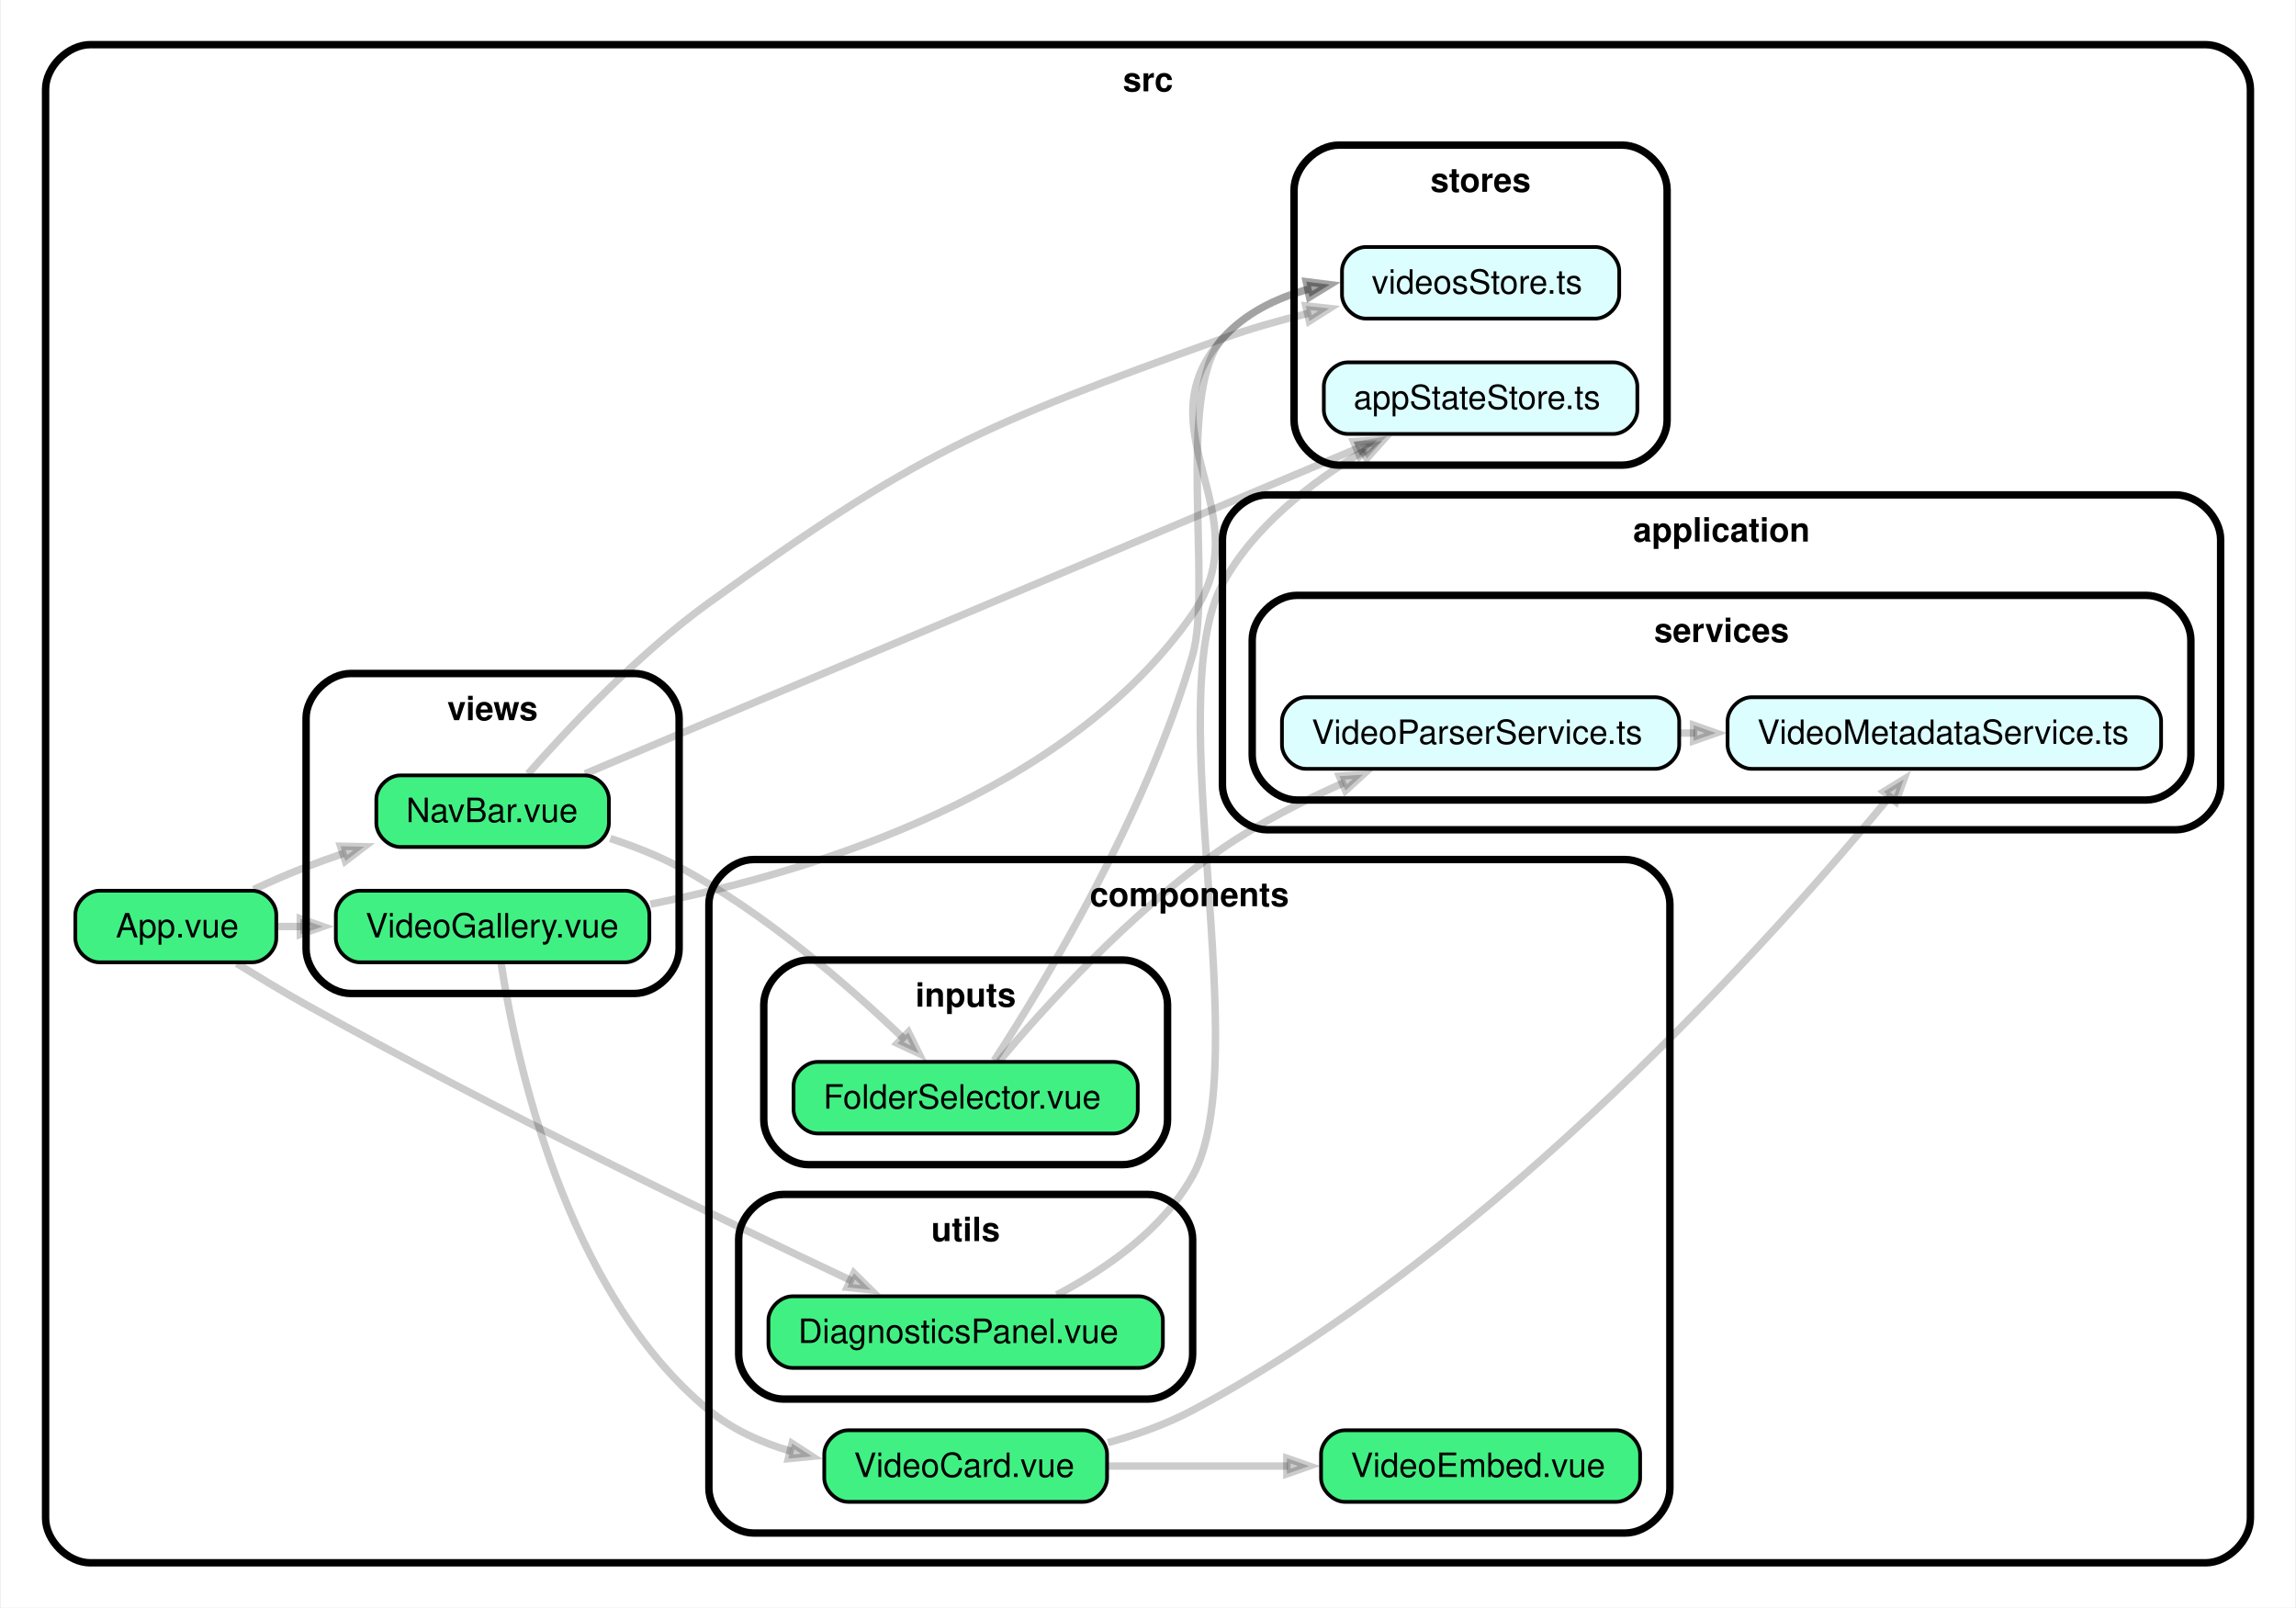
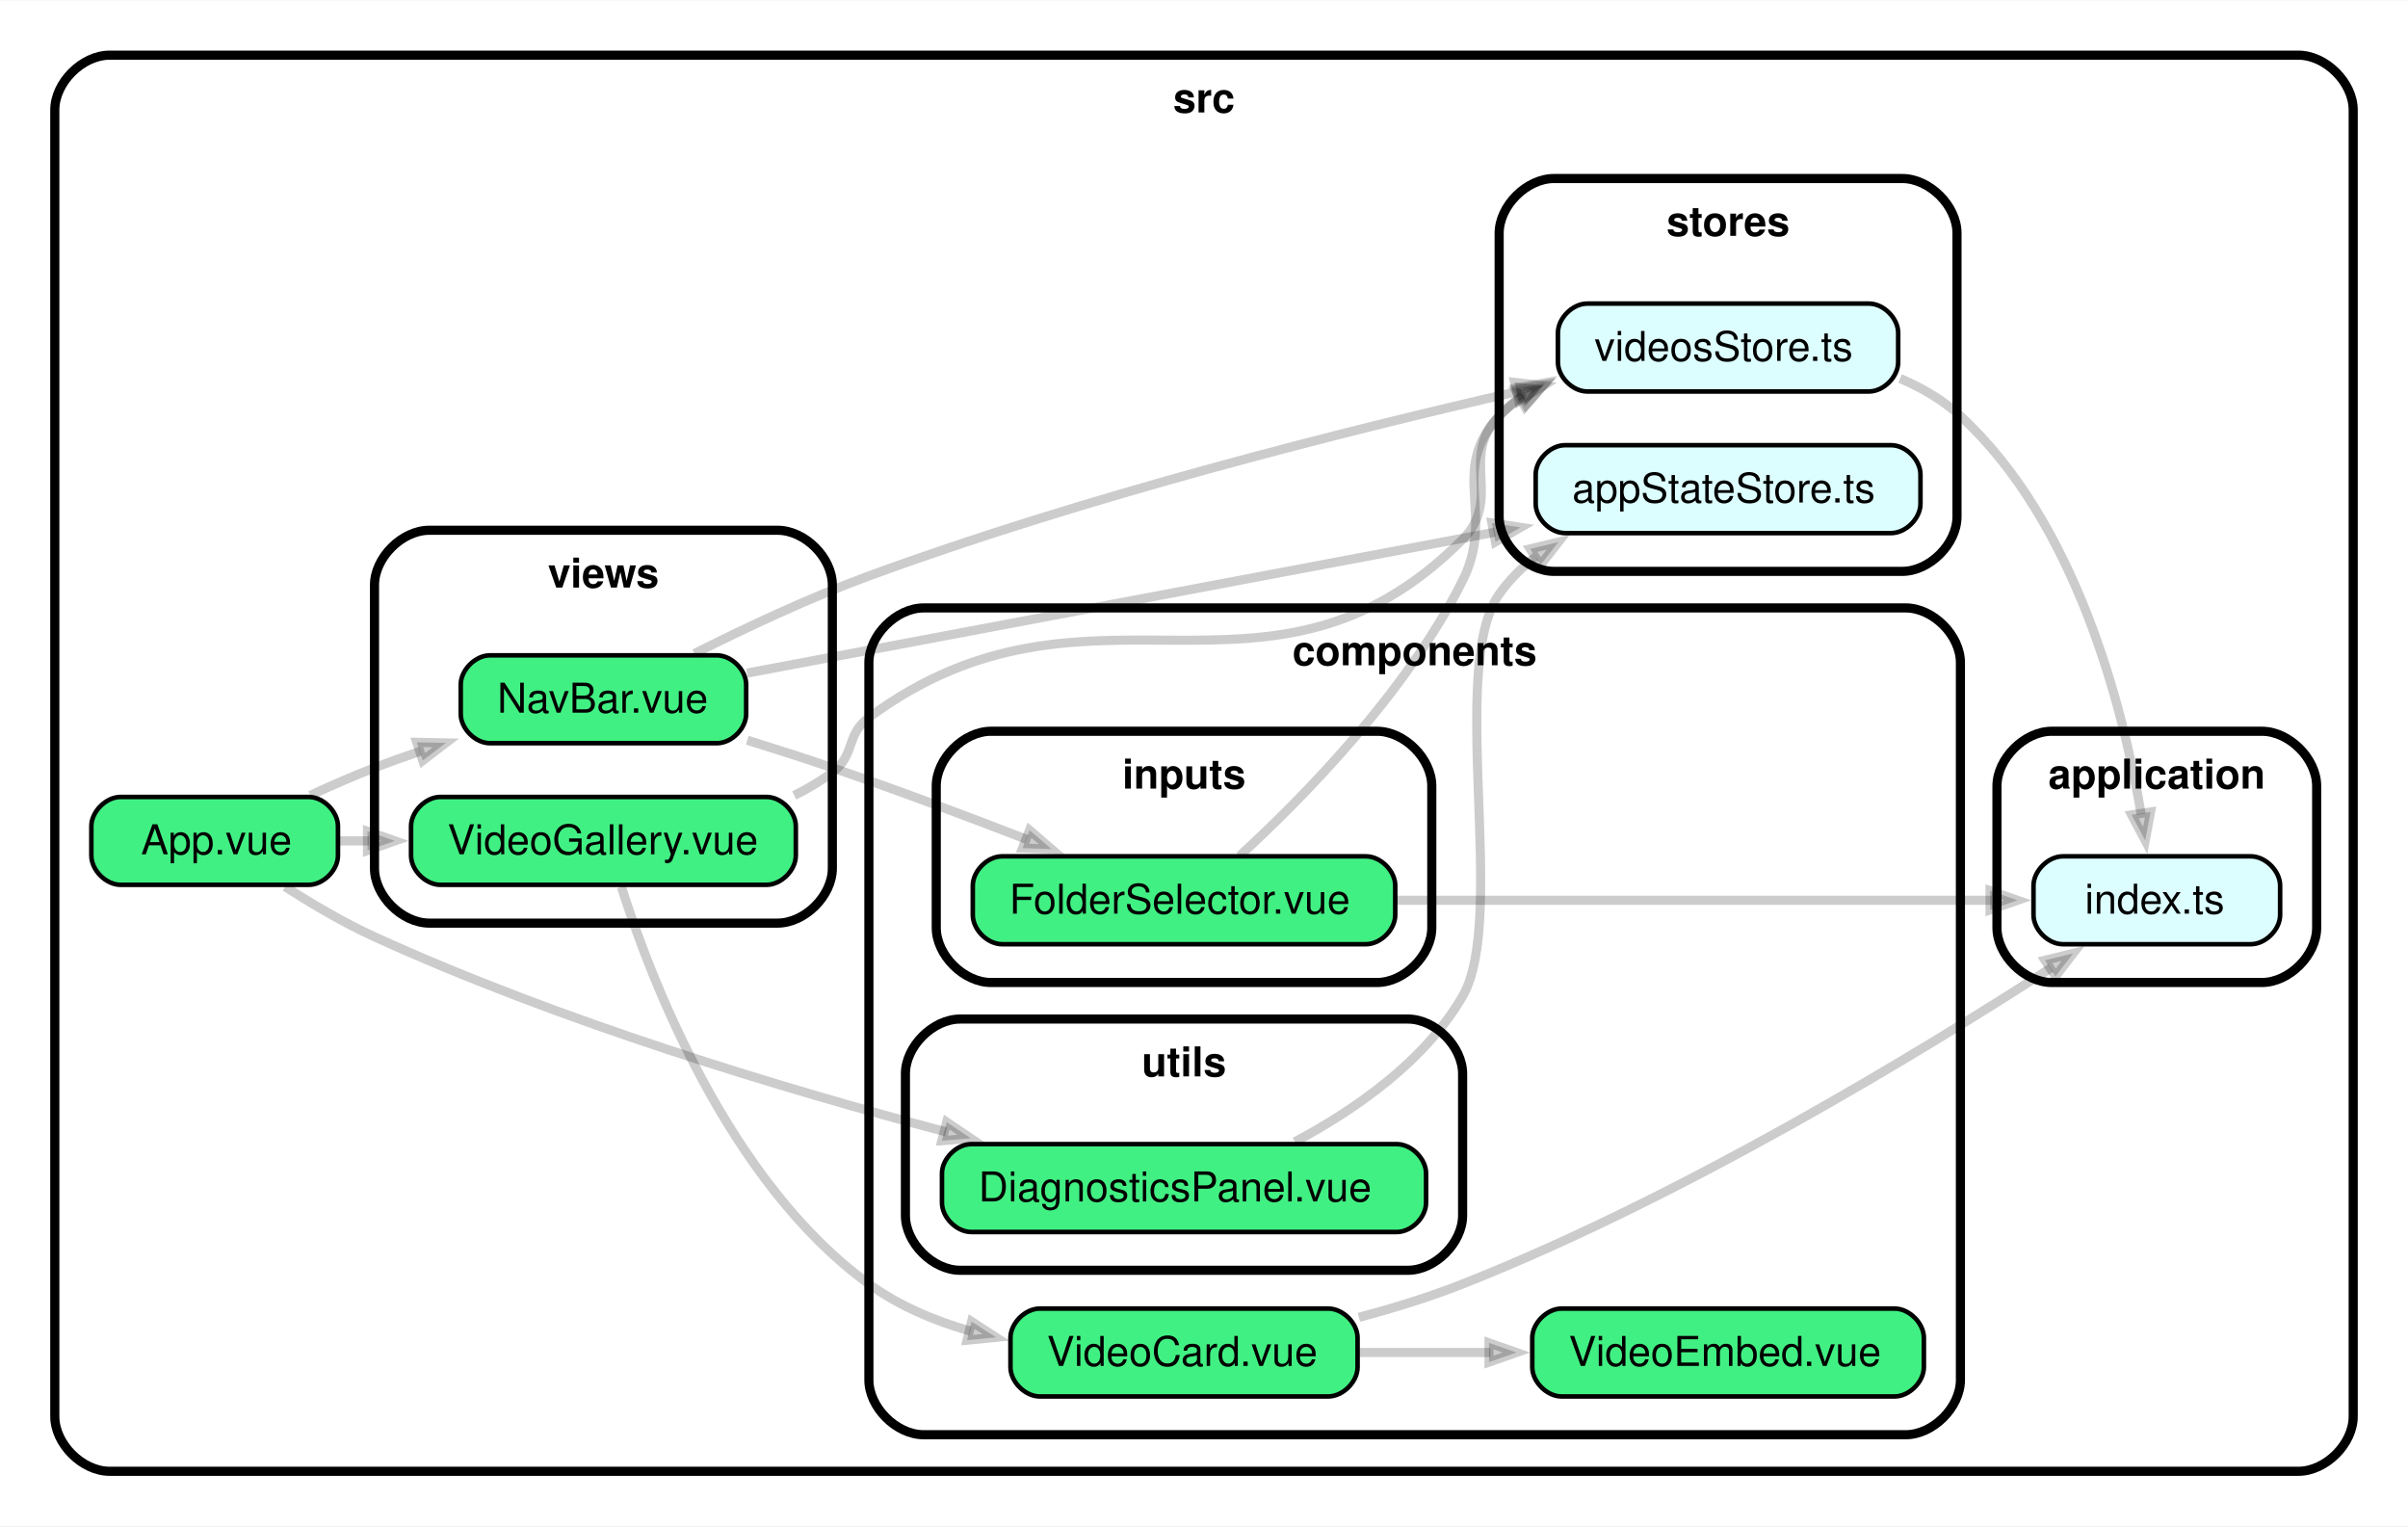
- <svg xmlns="http://www.w3.org/2000/svg" xmlns:xlink="http://www.w3.org/1999/xlink" width="617pt" height="432pt" viewBox="0.00 0.00 616.50 432.00">
-   <g id="graph0" class="graph" transform="scale(1 1) rotate(0) translate(4 428)">
-     <polygon fill="white" stroke="none" points="-4,4 -4,-428 612.5,-428 612.5,4 -4,4" />
+ <svg xmlns="http://www.w3.org/2000/svg" xmlns:xlink="http://www.w3.org/1999/xlink" width="527pt" height="334pt" viewBox="0.00 0.00 527.25 334.00">
+   <g id="graph0" class="graph" transform="scale(1 1) rotate(0) translate(4 330)">
+     <polygon fill="white" stroke="none" points="-4,4 -4,-330 523.25,-330 523.25,4 -4,4" />
    <g id="clust1" class="cluster">
-       <path fill="#ffffff" stroke="black" stroke-width="2" d="M20,-8C20,-8 588.5,-8 588.5,-8 594.5,-8 600.5,-14 600.5,-20 600.5,-20 600.5,-404 600.5,-404 600.5,-410 594.5,-416 588.5,-416 588.5,-416 20,-416 20,-416 14,-416 8,-410 8,-404 8,-404 8,-20 8,-20 8,-14 14,-8 20,-8" />
-       <text text-anchor="middle" x="304.25" y="-403.45" font-family="Helvetica,sans-Serif" font-weight="bold" font-size="9.00">src</text>
-     </g>
-     <g id="clust2" class="cluster">
-       <path fill="#ffffff" stroke="black" stroke-width="2" d="M336.25,-205C336.25,-205 580.5,-205 580.5,-205 586.5,-205 592.5,-211 592.5,-217 592.5,-217 592.5,-283 592.5,-283 592.5,-289 586.5,-295 580.5,-295 580.5,-295 336.25,-295 336.25,-295 330.25,-295 324.25,-289 324.25,-283 324.25,-283 324.25,-217 324.25,-217 324.25,-211 330.25,-205 336.25,-205" />
-       <text text-anchor="middle" x="458.38" y="-282.45" font-family="Helvetica,sans-Serif" font-weight="bold" font-size="9.00">application</text>
+       <path fill="#ffffff" stroke="black" stroke-width="2" d="M20,-8C20,-8 499.25,-8 499.25,-8 505.25,-8 511.25,-14 511.25,-20 511.25,-20 511.25,-306 511.25,-306 511.25,-312 505.25,-318 499.25,-318 499.25,-318 20,-318 20,-318 14,-318 8,-312 8,-306 8,-306 8,-20 8,-20 8,-14 14,-8 20,-8" />
+       <text text-anchor="middle" x="259.62" y="-305.45" font-family="Helvetica,sans-Serif" font-weight="bold" font-size="9.00">src</text>
    </g>
    <g id="clust3" class="cluster">
-       <path fill="#ffffff" stroke="black" stroke-width="2" d="M344.25,-213C344.25,-213 572.5,-213 572.5,-213 578.5,-213 584.5,-219 584.5,-225 584.5,-225 584.5,-256 584.5,-256 584.5,-262 578.5,-268 572.5,-268 572.5,-268 344.25,-268 344.25,-268 338.25,-268 332.25,-262 332.25,-256 332.25,-256 332.25,-225 332.25,-225 332.25,-219 338.25,-213 344.25,-213" />
-       <text text-anchor="middle" x="458.38" y="-255.45" font-family="Helvetica,sans-Serif" font-weight="bold" font-size="9.00">services</text>
+       <path fill="#ffffff" stroke="black" stroke-width="2" d="M198.25,-16C198.25,-16 413.25,-16 413.25,-16 419.25,-16 425.25,-22 425.25,-28 425.25,-28 425.25,-185 425.25,-185 425.25,-191 419.25,-197 413.25,-197 413.25,-197 198.25,-197 198.25,-197 192.25,-197 186.25,-191 186.25,-185 186.25,-185 186.25,-28 186.25,-28 186.25,-22 192.25,-16 198.25,-16" />
+       <text text-anchor="middle" x="305.75" y="-184.45" font-family="Helvetica,sans-Serif" font-weight="bold" font-size="9.00">components</text>
+     </g>
+     <g id="clust5" class="cluster">
+       <path fill="#ffffff" stroke="black" stroke-width="2" d="M206.25,-52C206.25,-52 304.25,-52 304.25,-52 310.25,-52 316.25,-58 316.25,-64 316.25,-64 316.25,-95 316.25,-95 316.25,-101 310.25,-107 304.25,-107 304.25,-107 206.25,-107 206.25,-107 200.25,-107 194.25,-101 194.25,-95 194.25,-95 194.25,-64 194.25,-64 194.25,-58 200.25,-52 206.25,-52" />
+       <text text-anchor="middle" x="255.25" y="-94.45" font-family="Helvetica,sans-Serif" font-weight="bold" font-size="9.00">utils</text>
    </g>
    <g id="clust4" class="cluster">
-       <path fill="#ffffff" stroke="black" stroke-width="2" d="M198.25,-16C198.25,-16 432.5,-16 432.5,-16 438.5,-16 444.5,-22 444.5,-28 444.5,-28 444.5,-185 444.5,-185 444.5,-191 438.5,-197 432.5,-197 432.5,-197 198.25,-197 198.25,-197 192.25,-197 186.25,-191 186.25,-185 186.25,-185 186.25,-28 186.25,-28 186.25,-22 192.25,-16 198.25,-16" />
-       <text text-anchor="middle" x="315.38" y="-184.45" font-family="Helvetica,sans-Serif" font-weight="bold" font-size="9.00">components</text>
-     </g>
-     <g id="clust5" class="cluster">
      <path fill="#ffffff" stroke="black" stroke-width="2" d="M213,-115C213,-115 297.5,-115 297.5,-115 303.5,-115 309.5,-121 309.5,-127 309.5,-127 309.5,-158 309.5,-158 309.5,-164 303.5,-170 297.5,-170 297.5,-170 213,-170 213,-170 207,-170 201,-164 201,-158 201,-158 201,-127 201,-127 201,-121 207,-115 213,-115" />
      <text text-anchor="middle" x="255.25" y="-157.45" font-family="Helvetica,sans-Serif" font-weight="bold" font-size="9.00">inputs</text>
    </g>
+     <g id="clust2" class="cluster">
+       <path fill="#ffffff" stroke="black" stroke-width="2" d="M445.25,-115C445.25,-115 491.25,-115 491.25,-115 497.25,-115 503.25,-121 503.25,-127 503.25,-127 503.25,-158 503.25,-158 503.25,-164 497.25,-170 491.25,-170 491.25,-170 445.25,-170 445.25,-170 439.25,-170 433.25,-164 433.25,-158 433.25,-158 433.25,-127 433.25,-127 433.25,-121 439.25,-115 445.25,-115" />
+       <text text-anchor="middle" x="468.25" y="-157.45" font-family="Helvetica,sans-Serif" font-weight="bold" font-size="9.00">application</text>
+     </g>
    <g id="clust6" class="cluster">
-       <path fill="#ffffff" stroke="black" stroke-width="2" d="M206.25,-52C206.25,-52 304.25,-52 304.25,-52 310.25,-52 316.25,-58 316.25,-64 316.25,-64 316.25,-95 316.25,-95 316.25,-101 310.25,-107 304.25,-107 304.25,-107 206.25,-107 206.25,-107 200.25,-107 194.25,-101 194.25,-95 194.25,-95 194.25,-64 194.25,-64 194.25,-58 200.25,-52 206.25,-52" />
-       <text text-anchor="middle" x="255.25" y="-94.45" font-family="Helvetica,sans-Serif" font-weight="bold" font-size="9.00">utils</text>
-     </g>
-     <g id="clust8" class="cluster">
-       <path fill="#ffffff" stroke="black" stroke-width="2" d="M90,-161C90,-161 166.25,-161 166.25,-161 172.25,-161 178.25,-167 178.25,-173 178.25,-173 178.25,-235 178.25,-235 178.25,-241 172.25,-247 166.25,-247 166.25,-247 90,-247 90,-247 84,-247 78,-241 78,-235 78,-235 78,-173 78,-173 78,-167 84,-161 90,-161" />
-       <text text-anchor="middle" x="128.12" y="-234.45" font-family="Helvetica,sans-Serif" font-weight="bold" font-size="9.00">views</text>
+       <path fill="#ffffff" stroke="black" stroke-width="2" d="M336.25,-205C336.25,-205 412.5,-205 412.5,-205 418.5,-205 424.5,-211 424.5,-217 424.5,-217 424.5,-279 424.5,-279 424.5,-285 418.5,-291 412.5,-291 412.5,-291 336.25,-291 336.25,-291 330.25,-291 324.25,-285 324.25,-279 324.25,-279 324.25,-217 324.25,-217 324.25,-211 330.25,-205 336.25,-205" />
+       <text text-anchor="middle" x="374.38" y="-278.45" font-family="Helvetica,sans-Serif" font-weight="bold" font-size="9.00">stores</text>
    </g>
    <g id="clust7" class="cluster">
-       <path fill="#ffffff" stroke="black" stroke-width="2" d="M355.5,-303C355.5,-303 431.75,-303 431.75,-303 437.75,-303 443.75,-309 443.75,-315 443.75,-315 443.75,-377 443.75,-377 443.75,-383 437.75,-389 431.75,-389 431.75,-389 355.5,-389 355.5,-389 349.5,-389 343.5,-383 343.5,-377 343.5,-377 343.5,-315 343.5,-315 343.5,-309 349.5,-303 355.5,-303" />
-       <text text-anchor="middle" x="393.62" y="-376.45" font-family="Helvetica,sans-Serif" font-weight="bold" font-size="9.00">stores</text>
+       <path fill="#ffffff" stroke="black" stroke-width="2" d="M90,-128C90,-128 166.25,-128 166.25,-128 172.25,-128 178.25,-134 178.25,-140 178.25,-140 178.25,-202 178.25,-202 178.25,-208 172.25,-214 166.25,-214 166.25,-214 90,-214 90,-214 84,-214 78,-208 78,-202 78,-202 78,-140 78,-140 78,-134 84,-128 90,-128" />
+       <text text-anchor="middle" x="128.12" y="-201.45" font-family="Helvetica,sans-Serif" font-weight="bold" font-size="9.00">views</text>
    </g>
    <g id="node1" class="node">
      <g id="a_node1">
        <a xlink:href="src/App.vue" xlink:title="App.vue">
-           <path fill="#41f083" stroke="black" d="M63.58,-188.62C63.58,-188.62 22.42,-188.62 22.42,-188.62 19.21,-188.62 16,-185.42 16,-182.21 16,-182.21 16,-175.79 16,-175.79 16,-172.58 19.21,-169.38 22.42,-169.38 22.42,-169.38 63.58,-169.38 63.58,-169.38 66.79,-169.38 70,-172.58 70,-175.79 70,-175.79 70,-182.21 70,-182.21 70,-185.42 66.79,-188.62 63.58,-188.62" />
-           <text text-anchor="start" x="26.88" y="-176.07" font-family="Helvetica,sans-Serif" font-size="9.00">App.vue</text>
+           <path fill="#41f083" stroke="black" d="M63.58,-155.62C63.58,-155.62 22.42,-155.62 22.42,-155.62 19.21,-155.62 16,-152.42 16,-149.21 16,-149.21 16,-142.79 16,-142.79 16,-139.58 19.21,-136.38 22.42,-136.38 22.42,-136.38 63.58,-136.38 63.58,-136.38 66.79,-136.38 70,-139.58 70,-142.79 70,-142.79 70,-149.21 70,-149.21 70,-152.42 66.79,-155.62 63.58,-155.62" />
+           <text text-anchor="start" x="26.88" y="-143.07" font-family="Helvetica,sans-Serif" font-size="9.00">App.vue</text>
        </a>
      </g>
    </g>
    <g id="node2" class="node">
      <g id="a_node2">
        <a xlink:href="src/components/utils/DiagnosticsPanel.vue" xlink:title="DiagnosticsPanel.vue">
          <path fill="#41f083" stroke="black" d="M301.83,-79.62C301.83,-79.62 208.67,-79.62 208.67,-79.62 205.46,-79.62 202.25,-76.42 202.25,-73.21 202.25,-73.21 202.25,-66.79 202.25,-66.79 202.25,-63.58 205.46,-60.38 208.67,-60.38 208.67,-60.38 301.83,-60.38 301.83,-60.38 305.04,-60.38 308.25,-63.58 308.25,-66.79 308.25,-66.79 308.25,-73.21 308.25,-73.21 308.25,-76.42 305.04,-79.62 301.83,-79.62" />
          <text text-anchor="start" x="210.25" y="-67.08" font-family="Helvetica,sans-Serif" font-size="9.00">DiagnosticsPanel.vue</text>
        </a>
      </g>
    </g>
    <g id="edge1" class="edge">
-       <path fill="none" stroke="#000000" stroke-width="2" stroke-opacity="0.2" d="M59.4,-169.08C65.16,-165.48 71.82,-161.44 78,-158 128.48,-129.88 189.1,-100.55 224.49,-83.85" />
-       <polygon fill="#000000" fill-opacity="0.2" stroke="#000000" stroke-width="2" stroke-opacity="0.2" points="225.22,-85.83 229.75,-81.37 223.43,-82.03 225.22,-85.83" />
+       <path fill="none" stroke="#000000" stroke-width="2" stroke-opacity="0.2" d="M58.45,-135.96C64.33,-132.18 71.31,-128.05 78,-125 118.63,-106.47 167.25,-91.82 203.11,-82.31" />
+       <polygon fill="#000000" fill-opacity="0.2" stroke="#000000" stroke-width="2" stroke-opacity="0.2" points="203.28,-84.44 208.56,-80.89 202.22,-80.37 203.28,-84.44" />
    </g>
    <g id="node3" class="node">
      <g id="a_node3">
        <a xlink:href="src/views/NavBar.vue" xlink:title="NavBar.vue">
-           <path fill="#41f083" stroke="black" d="M152.96,-219.62C152.96,-219.62 103.29,-219.62 103.29,-219.62 100.08,-219.62 96.88,-216.42 96.88,-213.21 96.88,-213.21 96.88,-206.79 96.88,-206.79 96.88,-203.58 100.08,-200.38 103.29,-200.38 103.29,-200.38 152.96,-200.38 152.96,-200.38 156.17,-200.38 159.38,-203.58 159.38,-206.79 159.38,-206.79 159.38,-213.21 159.38,-213.21 159.38,-216.42 156.17,-219.62 152.96,-219.62" />
-           <text text-anchor="start" x="104.88" y="-207.07" font-family="Helvetica,sans-Serif" font-size="9.00">NavBar.vue</text>
+           <path fill="#41f083" stroke="black" d="M152.96,-186.62C152.96,-186.62 103.29,-186.62 103.29,-186.62 100.08,-186.62 96.88,-183.42 96.88,-180.21 96.88,-180.21 96.88,-173.79 96.88,-173.79 96.88,-170.58 100.08,-167.38 103.29,-167.38 103.29,-167.38 152.96,-167.38 152.96,-167.38 156.17,-167.38 159.38,-170.58 159.38,-173.79 159.38,-173.79 159.38,-180.21 159.38,-180.21 159.38,-183.42 156.17,-186.62 152.96,-186.62" />
+           <text text-anchor="start" x="104.88" y="-174.07" font-family="Helvetica,sans-Serif" font-size="9.00">NavBar.vue</text>
        </a>
      </g>
    </g>
    <g id="edge2" class="edge">
-       <path fill="none" stroke="#000000" stroke-width="2" stroke-opacity="0.2" d="M63.93,-188.96C68.5,-191.08 73.37,-193.22 78,-195 81.23,-196.25 84.61,-197.46 88.02,-198.62" />
-       <polygon fill="#000000" fill-opacity="0.2" stroke="#000000" stroke-width="2" stroke-opacity="0.2" points="87.26,-200.58 93.62,-200.45 88.57,-196.59 87.26,-200.58" />
+       <path fill="none" stroke="#000000" stroke-width="2" stroke-opacity="0.2" d="M63.93,-155.96C68.5,-158.08 73.37,-160.22 78,-162 81.23,-163.25 84.61,-164.46 88.02,-165.62" />
+       <polygon fill="#000000" fill-opacity="0.2" stroke="#000000" stroke-width="2" stroke-opacity="0.2" points="87.26,-167.58 93.62,-167.45 88.57,-163.59 87.26,-167.58" />
    </g>
    <g id="node4" class="node">
      <g id="a_node4">
        <a xlink:href="src/views/VideoGallery.vue" xlink:title="VideoGallery.vue">
-           <path fill="#41f083" stroke="black" d="M163.83,-188.62C163.83,-188.62 92.42,-188.62 92.42,-188.62 89.21,-188.62 86,-185.42 86,-182.21 86,-182.21 86,-175.79 86,-175.79 86,-172.58 89.21,-169.38 92.42,-169.38 92.42,-169.38 163.83,-169.38 163.83,-169.38 167.04,-169.38 170.25,-172.58 170.25,-175.79 170.25,-175.79 170.25,-182.21 170.25,-182.21 170.25,-185.42 167.04,-188.62 163.83,-188.62" />
-           <text text-anchor="start" x="94" y="-176.07" font-family="Helvetica,sans-Serif" font-size="9.00">VideoGallery.vue</text>
+           <path fill="#41f083" stroke="black" d="M163.83,-155.62C163.83,-155.62 92.42,-155.62 92.42,-155.62 89.21,-155.62 86,-152.42 86,-149.21 86,-149.21 86,-142.79 86,-142.79 86,-139.58 89.21,-136.38 92.42,-136.38 92.42,-136.38 163.83,-136.38 163.83,-136.38 167.04,-136.38 170.25,-139.58 170.25,-142.79 170.25,-142.79 170.25,-149.21 170.25,-149.21 170.25,-152.42 167.04,-155.62 163.83,-155.62" />
+           <text text-anchor="start" x="94" y="-143.07" font-family="Helvetica,sans-Serif" font-size="9.00">VideoGallery.vue</text>
        </a>
      </g>
    </g>
    <g id="edge3" class="edge">
-       <path fill="none" stroke="#000000" stroke-width="2" stroke-opacity="0.2" d="M70.3,-179C72.42,-179 74.61,-179 76.83,-179" />
-       <polygon fill="#000000" fill-opacity="0.2" stroke="#000000" stroke-width="2" stroke-opacity="0.2" points="76.47,-181.1 82.47,-179 76.47,-176.9 76.47,-181.1" />
+       <path fill="none" stroke="#000000" stroke-width="2" stroke-opacity="0.2" d="M70.3,-146C72.42,-146 74.61,-146 76.83,-146" />
+       <polygon fill="#000000" fill-opacity="0.2" stroke="#000000" stroke-width="2" stroke-opacity="0.2" points="76.47,-148.1 82.47,-146 76.47,-143.9 76.47,-148.1" />
    </g>
-     <g id="node11" class="node">
-       <g id="a_node11">
+     <g id="node10" class="node">
+       <g id="a_node10">
        <a xlink:href="src/stores/appStateStore.ts" xlink:title="appStateStore.ts">
-           <path fill="#ddfeff" stroke="black" d="M429.33,-330.62C429.33,-330.62 357.92,-330.62 357.92,-330.62 354.71,-330.62 351.5,-327.42 351.5,-324.21 351.5,-324.21 351.5,-317.79 351.5,-317.79 351.5,-314.58 354.71,-311.38 357.92,-311.38 357.92,-311.38 429.33,-311.38 429.33,-311.38 432.54,-311.38 435.75,-314.58 435.75,-317.79 435.75,-317.79 435.75,-324.21 435.75,-324.21 435.75,-327.42 432.54,-330.62 429.33,-330.62" />
-           <text text-anchor="start" x="359.5" y="-318.07" font-family="Helvetica,sans-Serif" font-size="9.00">appStateStore.ts</text>
+           <path fill="#ddfeff" stroke="black" d="M410.08,-232.62C410.08,-232.62 338.67,-232.62 338.67,-232.62 335.46,-232.62 332.25,-229.42 332.25,-226.21 332.25,-226.21 332.25,-219.79 332.25,-219.79 332.25,-216.58 335.46,-213.38 338.67,-213.38 338.67,-213.38 410.08,-213.38 410.08,-213.38 413.29,-213.38 416.5,-216.58 416.5,-219.79 416.5,-219.79 416.5,-226.21 416.5,-226.21 416.5,-229.42 413.29,-232.62 410.08,-232.62" />
+           <text text-anchor="start" x="340.25" y="-220.07" font-family="Helvetica,sans-Serif" font-size="9.00">appStateStore.ts</text>
        </a>
      </g>
    </g>
-     <g id="edge9" class="edge">
-       <path fill="none" stroke="#000000" stroke-width="2" stroke-opacity="0.2" d="M279.73,-80C292.9,-86.93 308.25,-97.53 316.25,-112 333.37,-142.96 307.45,-239.87 324.25,-271 332.62,-286.51 348.13,-298.45 362.27,-306.77" />
-       <polygon fill="#000000" fill-opacity="0.2" stroke="#000000" stroke-width="2" stroke-opacity="0.2" points="361.01,-308.47 367.28,-309.55 363.05,-304.8 361.01,-308.47" />
+     <g id="edge8" class="edge">
+       <path fill="none" stroke="#000000" stroke-width="2" stroke-opacity="0.2" d="M279.52,-80.12C292.62,-87.09 307.96,-97.7 316.25,-112 326.1,-128.99 312.97,-183.93 324.25,-200 326.44,-203.12 329.17,-205.83 332.21,-208.18" />
+       <polygon fill="#000000" fill-opacity="0.2" stroke="#000000" stroke-width="2" stroke-opacity="0.2" points="331.03,-209.92 337.21,-211.4 333.3,-206.39 331.03,-209.92" />
    </g>
-     <g id="node9" class="node">
-       <g id="a_node9">
+     <g id="node8" class="node">
+       <g id="a_node8">
        <a xlink:href="src/components/inputs/FolderSelector.vue" xlink:title="FolderSelector.vue">
          <path fill="#41f083" stroke="black" d="M295.08,-142.62C295.08,-142.62 215.42,-142.62 215.42,-142.62 212.21,-142.62 209,-139.42 209,-136.21 209,-136.21 209,-129.79 209,-129.79 209,-126.58 212.21,-123.38 215.42,-123.38 215.42,-123.38 295.08,-123.38 295.08,-123.38 298.29,-123.38 301.5,-126.58 301.5,-129.79 301.5,-129.79 301.5,-136.21 301.5,-136.21 301.5,-139.42 298.29,-142.62 295.08,-142.62" />
          <text text-anchor="start" x="217" y="-130.07" font-family="Helvetica,sans-Serif" font-size="9.00">FolderSelector.vue</text>
        </a>
      </g>
    </g>
    <g id="edge10" class="edge">
-       <path fill="none" stroke="#000000" stroke-width="2" stroke-opacity="0.2" d="M159.74,-202.66C166.05,-200.6 172.51,-198.07 178.25,-195 201.23,-182.73 223.88,-162.99 238.39,-149.08" />
-       <polygon fill="#000000" fill-opacity="0.2" stroke="#000000" stroke-width="2" stroke-opacity="0.2" points="239.85,-150.6 242.67,-144.9 236.91,-147.6 239.85,-150.6" />
+       <path fill="none" stroke="#000000" stroke-width="2" stroke-opacity="0.2" d="M159.63,-168.04C165.82,-166.12 172.26,-164.05 178.25,-162 192.28,-157.19 207.58,-151.45 220.76,-146.34" />
+       <polygon fill="#000000" fill-opacity="0.2" stroke="#000000" stroke-width="2" stroke-opacity="0.2" points="221.43,-148.34 226.25,-144.2 219.9,-144.42 221.43,-148.34" />
    </g>
-     <g id="node10" class="node">
-       <g id="a_node10">
+     <g id="node9" class="node">
+       <g id="a_node9">
        <a xlink:href="src/stores/videosStore.ts" xlink:title="videosStore.ts">
-           <path fill="#ddfeff" stroke="black" d="M424.46,-361.62C424.46,-361.62 362.79,-361.62 362.79,-361.62 359.58,-361.62 356.38,-358.42 356.38,-355.21 356.38,-355.21 356.38,-348.79 356.38,-348.79 356.38,-345.58 359.58,-342.38 362.79,-342.38 362.79,-342.38 424.46,-342.38 424.46,-342.38 427.67,-342.38 430.88,-345.58 430.88,-348.79 430.88,-348.79 430.88,-355.21 430.88,-355.21 430.88,-358.42 427.67,-361.62 424.46,-361.62" />
-           <text text-anchor="start" x="364.38" y="-349.07" font-family="Helvetica,sans-Serif" font-size="9.00">videosStore.ts</text>
+           <path fill="#ddfeff" stroke="black" d="M405.21,-263.62C405.21,-263.62 343.54,-263.62 343.54,-263.62 340.33,-263.62 337.12,-260.42 337.12,-257.21 337.12,-257.21 337.12,-250.79 337.12,-250.79 337.12,-247.58 340.33,-244.38 343.54,-244.38 343.54,-244.38 405.21,-244.38 405.21,-244.38 408.42,-244.38 411.62,-247.58 411.62,-250.79 411.62,-250.79 411.62,-257.21 411.62,-257.21 411.62,-260.42 408.42,-263.62 405.21,-263.62" />
+           <text text-anchor="start" x="345.12" y="-251.07" font-family="Helvetica,sans-Serif" font-size="9.00">videosStore.ts</text>
        </a>
      </g>
    </g>
    <g id="edge12" class="edge">
-       <path fill="none" stroke="#000000" stroke-width="2" stroke-opacity="0.2" d="M137.65,-220.03C148.2,-232.02 167.11,-252.18 186.25,-266 242.17,-306.37 259.35,-313.64 324.25,-337 331.56,-339.63 339.49,-341.88 347.26,-343.78" />
-       <polygon fill="#000000" fill-opacity="0.2" stroke="#000000" stroke-width="2" stroke-opacity="0.2" points="346.67,-345.8 352.98,-345.1 347.61,-341.71 346.67,-345.8" />
+       <path fill="none" stroke="#000000" stroke-width="2" stroke-opacity="0.2" d="M148.06,-187.01C159.01,-192.52 173.17,-199.21 186.25,-204 233.8,-221.43 290.17,-235.66 328.52,-244.42" />
+       <polygon fill="#000000" fill-opacity="0.2" stroke="#000000" stroke-width="2" stroke-opacity="0.2" points="327.63,-246.37 333.95,-245.64 328.56,-242.27 327.63,-246.37" />
    </g>
    <g id="edge11" class="edge">
-       <path fill="none" stroke="#000000" stroke-width="2" stroke-opacity="0.2" d="M152.97,-220.05C200.47,-240.06 306.92,-284.9 360.51,-307.47" />
-       <polygon fill="#000000" fill-opacity="0.2" stroke="#000000" stroke-width="2" stroke-opacity="0.2" points="359.51,-309.33 365.85,-309.72 361.14,-305.46 359.51,-309.33" />
+       <path fill="none" stroke="#000000" stroke-width="2" stroke-opacity="0.2" d="M159.57,-182.73C200.58,-190.46 274.12,-204.31 323.33,-213.58" />
+       <polygon fill="#000000" fill-opacity="0.2" stroke="#000000" stroke-width="2" stroke-opacity="0.2" points="322.66,-215.59 328.94,-214.63 323.44,-211.46 322.66,-215.59" />
    </g>
-     <g id="node7" class="node">
-       <g id="a_node7">
+     <g id="node6" class="node">
+       <g id="a_node6">
        <a xlink:href="src/components/VideoCard.vue" xlink:title="VideoCard.vue">
          <path fill="#41f083" stroke="black" d="M286.83,-43.62C286.83,-43.62 223.67,-43.62 223.67,-43.62 220.46,-43.62 217.25,-40.42 217.25,-37.21 217.25,-37.21 217.25,-30.79 217.25,-30.79 217.25,-27.58 220.46,-24.38 223.67,-24.38 223.67,-24.38 286.83,-24.38 286.83,-24.38 290.04,-24.38 293.25,-27.58 293.25,-30.79 293.25,-30.79 293.25,-37.21 293.25,-37.21 293.25,-40.42 290.04,-43.62 286.83,-43.62" />
          <text text-anchor="start" x="225.25" y="-31.07" font-family="Helvetica,sans-Serif" font-size="9.00">VideoCard.vue</text>
        </a>
      </g>
    </g>
    <g id="edge13" class="edge">
-       <path fill="none" stroke="#000000" stroke-width="2" stroke-opacity="0.2" d="M130.43,-169.04C134.18,-144.51 147.37,-80.89 186.25,-49 192.57,-43.82 200.28,-40.33 208.22,-38" />
-       <polygon fill="#000000" fill-opacity="0.2" stroke="#000000" stroke-width="2" stroke-opacity="0.2" points="208.6,-40.07 213.93,-36.61 207.6,-35.99 208.6,-40.07" />
+       <path fill="none" stroke="#000000" stroke-width="2" stroke-opacity="0.2" d="M132.06,-135.92C138.41,-115.95 155.41,-71.39 186.25,-49 192.79,-44.25 200.55,-40.96 208.44,-38.69" />
+       <polygon fill="#000000" fill-opacity="0.2" stroke="#000000" stroke-width="2" stroke-opacity="0.2" points="208.74,-40.78 214.07,-37.32 207.75,-36.7 208.74,-40.78" />
    </g>
    <g id="edge14" class="edge">
-       <path fill="none" stroke="#000000" stroke-width="2" stroke-opacity="0.2" d="M170.54,-185.01C214.67,-193.8 282.71,-214.75 316.25,-263 335.13,-290.16 302.16,-312.38 324.25,-337 330.28,-343.72 338.56,-347.8 347.28,-350.21" />
-       <polygon fill="#000000" fill-opacity="0.2" stroke="#000000" stroke-width="2" stroke-opacity="0.2" points="346.82,-352.26 353.12,-351.46 347.7,-348.15 346.82,-352.26" />
+       <path fill="none" stroke="#000000" stroke-width="2" stroke-opacity="0.2" d="M169.9,-155.95C172.85,-157.41 175.67,-159.08 178.25,-161 183.39,-164.83 181.1,-169.19 186.25,-173 234.74,-208.88 273.67,-169.27 316.25,-212 325.08,-220.86 315.44,-230.11 324.25,-239 325.68,-240.44 327.24,-241.74 328.9,-242.92" />
+       <polygon fill="#000000" fill-opacity="0.2" stroke="#000000" stroke-width="2" stroke-opacity="0.2" points="327.82,-244.72 334.08,-245.84 329.88,-241.06 327.82,-244.72" />
    </g>
    <g id="node5" class="node">
      <g id="a_node5">
-         <a xlink:href="src/application/services/VideoMetadataService.ts" xlink:title="VideoMetadataService.ts">
-           <path fill="#ddfeff" stroke="black" d="M570.08,-240.62C570.08,-240.62 466.42,-240.62 466.42,-240.62 463.21,-240.62 460,-237.42 460,-234.21 460,-234.21 460,-227.79 460,-227.79 460,-224.58 463.21,-221.38 466.42,-221.38 466.42,-221.38 570.08,-221.38 570.08,-221.38 573.29,-221.38 576.5,-224.58 576.5,-227.79 576.5,-227.79 576.5,-234.21 576.5,-234.21 576.5,-237.42 573.29,-240.62 570.08,-240.62" />
-           <text text-anchor="start" x="468" y="-228.07" font-family="Helvetica,sans-Serif" font-size="9.00">VideoMetadataService.ts</text>
+         <a xlink:href="src/application/index.ts" xlink:title="index.ts">
+           <path fill="#ddfeff" stroke="black" d="M488.83,-142.62C488.83,-142.62 447.67,-142.62 447.67,-142.62 444.46,-142.62 441.25,-139.42 441.25,-136.21 441.25,-136.21 441.25,-129.79 441.25,-129.79 441.25,-126.58 444.46,-123.38 447.67,-123.38 447.67,-123.38 488.83,-123.38 488.83,-123.38 492.04,-123.38 495.25,-126.58 495.25,-129.79 495.25,-129.79 495.25,-136.21 495.25,-136.21 495.25,-139.42 492.04,-142.62 488.83,-142.62" />
+           <text text-anchor="start" x="452.5" y="-130.07" font-family="Helvetica,sans-Serif" font-size="9.00">index.ts</text>
        </a>
      </g>
    </g>
-     <g id="node6" class="node">
-       <g id="a_node6">
-         <a xlink:href="src/application/services/VideoParserService.ts" xlink:title="VideoParserService.ts">
-           <path fill="#ddfeff" stroke="black" d="M440.58,-240.62C440.58,-240.62 346.67,-240.62 346.67,-240.62 343.46,-240.62 340.25,-237.42 340.25,-234.21 340.25,-234.21 340.25,-227.79 340.25,-227.79 340.25,-224.58 343.46,-221.38 346.67,-221.38 346.67,-221.38 440.58,-221.38 440.58,-221.38 443.79,-221.38 447,-224.58 447,-227.79 447,-227.79 447,-234.21 447,-234.21 447,-237.42 443.79,-240.62 440.58,-240.62" />
-           <text text-anchor="start" x="348.25" y="-228.07" font-family="Helvetica,sans-Serif" font-size="9.00">VideoParserService.ts</text>
+     <g id="edge5" class="edge">
+       <path fill="none" stroke="#000000" stroke-width="2" stroke-opacity="0.2" d="M293.54,-41.7C301.17,-43.73 309.06,-46.16 316.25,-49 364.45,-68.05 416.36,-99.64 445.02,-118.17" />
+       <polygon fill="#000000" fill-opacity="0.2" stroke="#000000" stroke-width="2" stroke-opacity="0.2" points="443.76,-119.86 449.94,-121.38 446.06,-116.34 443.76,-119.86" />
+     </g>
+     <g id="node7" class="node">
+       <g id="a_node7">
+         <a xlink:href="src/components/VideoEmbed.vue" xlink:title="VideoEmbed.vue">
+           <path fill="#41f083" stroke="black" d="M410.83,-43.62C410.83,-43.62 337.92,-43.62 337.92,-43.62 334.71,-43.62 331.5,-40.42 331.5,-37.21 331.5,-37.21 331.5,-30.79 331.5,-30.79 331.5,-27.58 334.71,-24.38 337.92,-24.38 337.92,-24.38 410.83,-24.38 410.83,-24.38 414.04,-24.38 417.25,-27.58 417.25,-30.79 417.25,-30.79 417.25,-37.21 417.25,-37.21 417.25,-40.42 414.04,-43.62 410.83,-43.62" />
+           <text text-anchor="start" x="339.5" y="-31.07" font-family="Helvetica,sans-Serif" font-size="9.00">VideoEmbed.vue</text>
        </a>
      </g>
    </g>
    <g id="edge4" class="edge">
-       <path fill="none" stroke="#000000" stroke-width="2" stroke-opacity="0.2" d="M447.34,-231C448.64,-231 449.94,-231 451.25,-231" />
-       <polygon fill="#000000" fill-opacity="0.2" stroke="#000000" stroke-width="2" stroke-opacity="0.2" points="450.86,-233.1 456.86,-231 450.86,-228.9 450.86,-233.1" />
+       <path fill="none" stroke="#000000" stroke-width="2" stroke-opacity="0.2" d="M293.63,-34C302.75,-34 312.67,-34 322.31,-34" />
+       <polygon fill="#000000" fill-opacity="0.2" stroke="#000000" stroke-width="2" stroke-opacity="0.2" points="322.03,-36.1 328.03,-34 322.03,-31.9 322.03,-36.1" />
    </g>
    <g id="edge6" class="edge">
-       <path fill="none" stroke="#000000" stroke-width="2" stroke-opacity="0.2" d="M293.48,-40.29C301.27,-42.43 309.24,-45.26 316.25,-49 398.44,-92.88 473.69,-177.7 503.6,-213.92" />
-       <polygon fill="#000000" fill-opacity="0.2" stroke="#000000" stroke-width="2" stroke-opacity="0.2" points="501.95,-215.22 507.37,-218.54 505.2,-212.56 501.95,-215.22" />
-     </g>
-     <g id="node8" class="node">
-       <g id="a_node8">
-         <a xlink:href="src/components/VideoEmbed.vue" xlink:title="VideoEmbed.vue">
-           <path fill="#41f083" stroke="black" d="M430.08,-43.62C430.08,-43.62 357.17,-43.62 357.17,-43.62 353.96,-43.62 350.75,-40.42 350.75,-37.21 350.75,-37.21 350.75,-30.79 350.75,-30.79 350.75,-27.58 353.96,-24.38 357.17,-24.38 357.17,-24.38 430.08,-24.38 430.08,-24.38 433.29,-24.38 436.5,-27.58 436.5,-30.79 436.5,-30.79 436.5,-37.21 436.5,-37.21 436.5,-40.42 433.29,-43.62 430.08,-43.62" />
-           <text text-anchor="start" x="358.75" y="-31.07" font-family="Helvetica,sans-Serif" font-size="9.00">VideoEmbed.vue</text>
-         </a>
-       </g>
-     </g>
-     <g id="edge5" class="edge">
-       <path fill="none" stroke="#000000" stroke-width="2" stroke-opacity="0.2" d="M293.52,-34C308.42,-34 325.83,-34 341.86,-34" />
-       <polygon fill="#000000" fill-opacity="0.2" stroke="#000000" stroke-width="2" stroke-opacity="0.2" points="341.57,-36.1 347.57,-34 341.57,-31.9 341.57,-36.1" />
+       <path fill="none" stroke="#000000" stroke-width="2" stroke-opacity="0.2" d="M301.77,-133C340.86,-133 396.4,-133 432.13,-133" />
+       <polygon fill="#000000" fill-opacity="0.2" stroke="#000000" stroke-width="2" stroke-opacity="0.2" points="431.74,-135.1 437.74,-133 431.74,-130.9 431.74,-135.1" />
    </g>
    <g id="edge7" class="edge">
-       <path fill="none" stroke="#000000" stroke-width="2" stroke-opacity="0.2" d="M264.17,-142.74C276.03,-156.85 299.66,-183.11 324.25,-200 334.18,-206.82 345.86,-212.76 356.72,-217.56" />
-       <polygon fill="#000000" fill-opacity="0.2" stroke="#000000" stroke-width="2" stroke-opacity="0.2" points="355.7,-219.41 362.04,-219.82 357.34,-215.54 355.7,-219.41" />
+       <path fill="none" stroke="#000000" stroke-width="2" stroke-opacity="0.2" d="M267.41,-142.71C281.09,-155.24 303.94,-178.38 316.25,-203 323.58,-217.66 313.12,-226.97 324.25,-239 325.79,-240.66 327.5,-242.14 329.34,-243.46" />
+       <polygon fill="#000000" fill-opacity="0.2" stroke="#000000" stroke-width="2" stroke-opacity="0.2" points="328.08,-245.16 334.34,-246.28 330.15,-241.5 328.08,-245.16" />
    </g>
-     <g id="edge8" class="edge">
-       <path fill="none" stroke="#000000" stroke-width="2" stroke-opacity="0.2" d="M262.92,-142.97C275.78,-162.77 303.83,-208.87 316.25,-252 321.5,-270.23 311.68,-322.79 324.25,-337 330.23,-343.76 338.49,-347.86 347.21,-350.27" />
-       <polygon fill="#000000" fill-opacity="0.2" stroke="#000000" stroke-width="2" stroke-opacity="0.2" points="346.75,-352.32 353.05,-351.53 347.63,-348.21 346.75,-352.32" />
+     <g id="edge9" class="edge">
+       <path fill="none" stroke="#000000" stroke-width="2" stroke-opacity="0.2" d="M412.05,-247.22C416.88,-245.16 421.45,-242.49 425.25,-239 450.49,-215.82 460.8,-175.5 464.83,-151.84" />
+       <polygon fill="#000000" fill-opacity="0.2" stroke="#000000" stroke-width="2" stroke-opacity="0.2" points="466.88,-152.33 465.71,-146.09 462.73,-151.7 466.88,-152.33" />
    </g>
  </g>
</svg>
